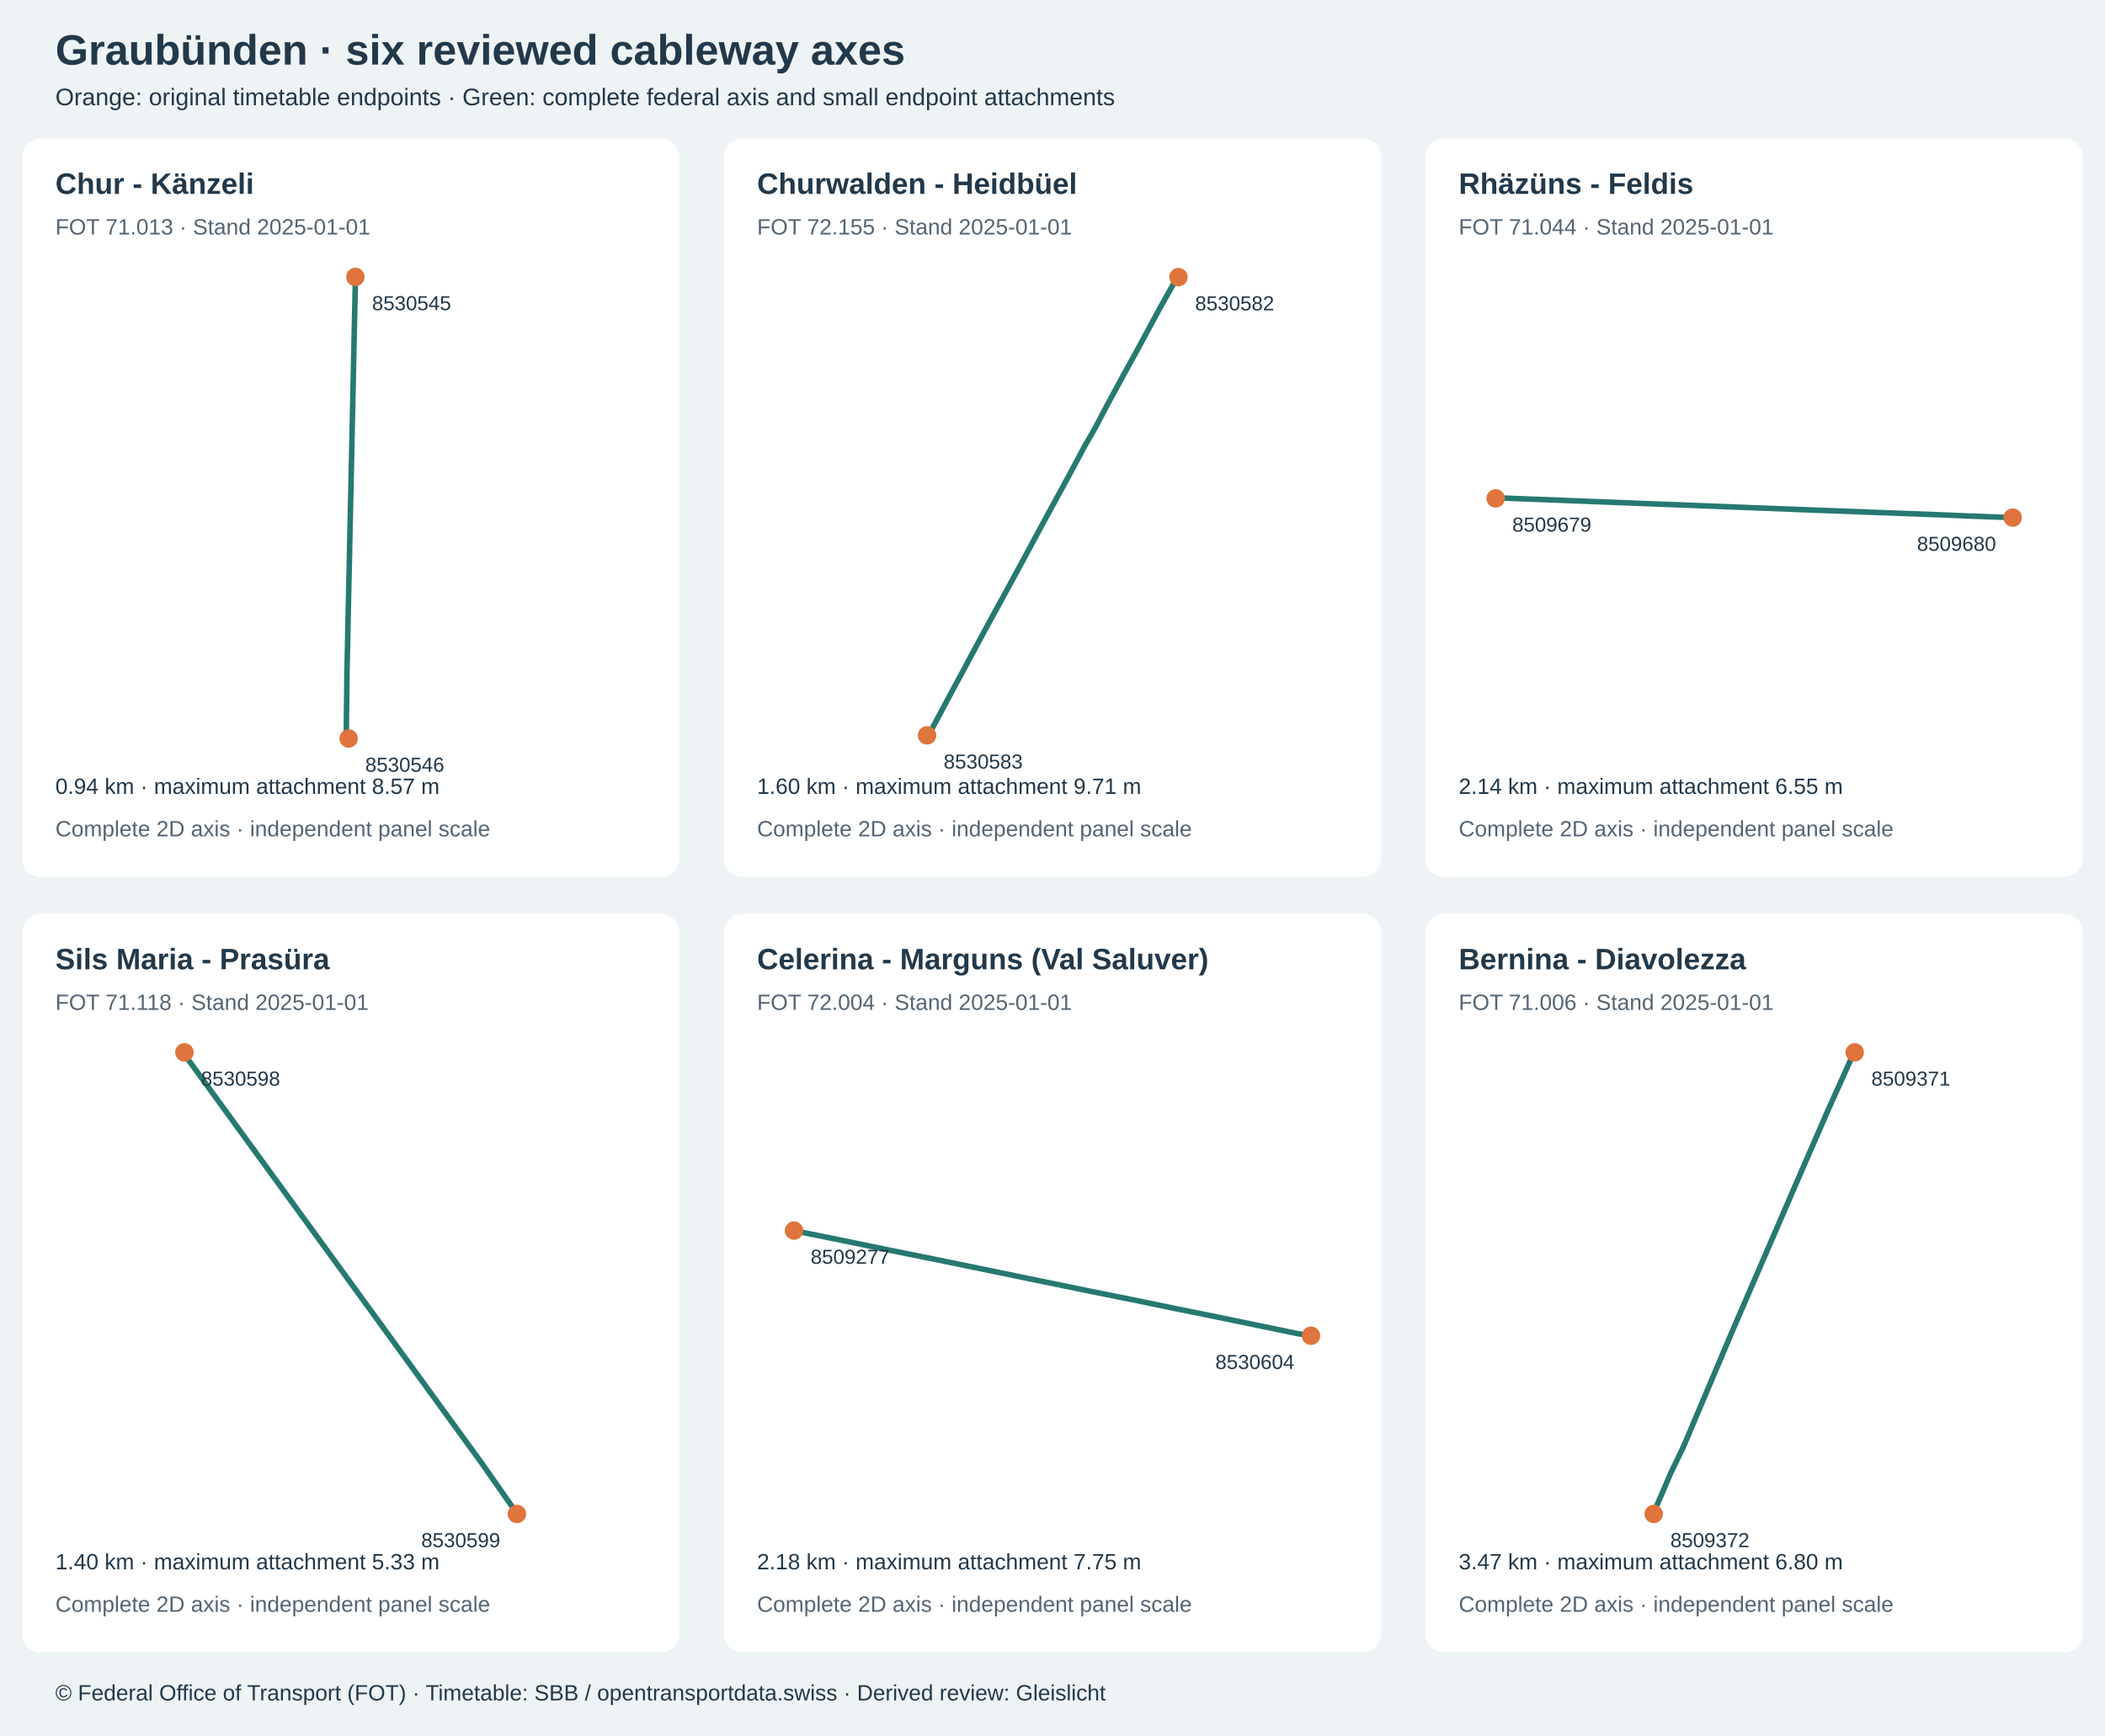
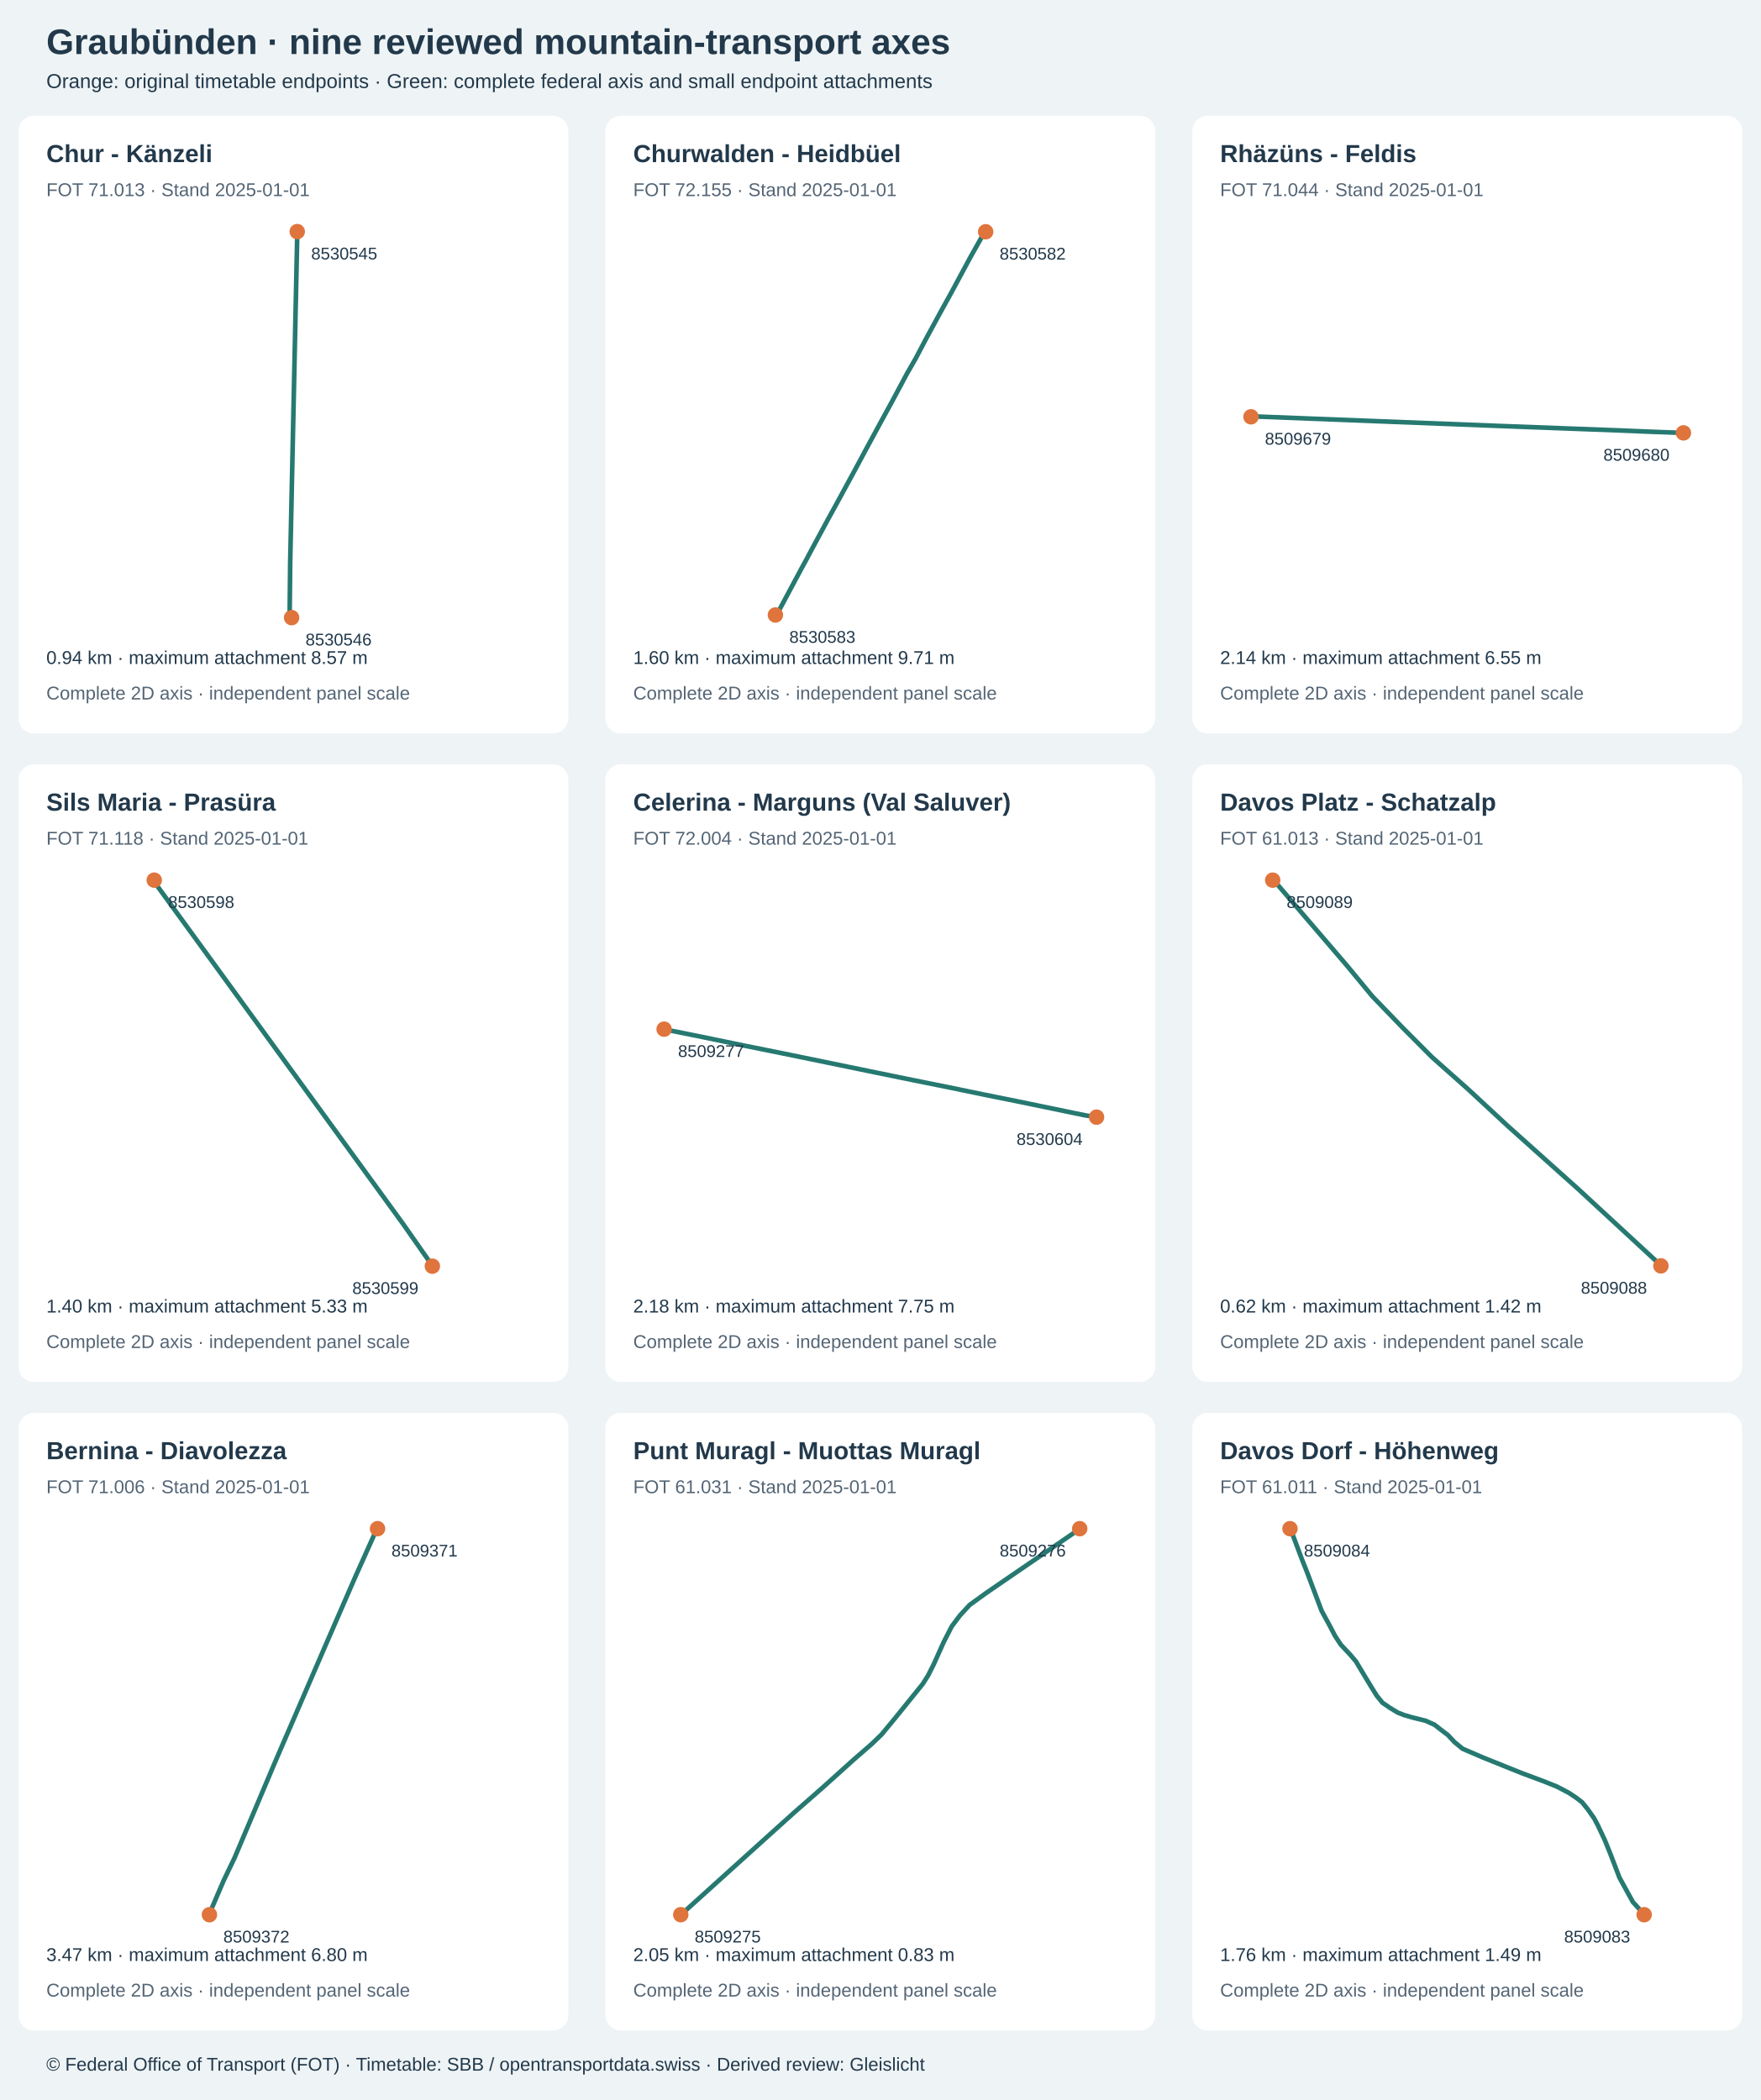
- <svg xmlns="http://www.w3.org/2000/svg" width="1140" height="940" viewBox="0 0 1140 940">
-   <rect width="1140" height="940" fill="#eef3f5" />
+ <svg xmlns="http://www.w3.org/2000/svg" width="1140" height="1360" viewBox="0 0 1140 1360">
+   <rect width="1140" height="1360" fill="#eef3f5" />
  <g font-family="Arial, sans-serif" fill="#22394b">
-     <text x="30" y="35" font-size="23" font-weight="600">Graubünden · six reviewed cableway axes</text>
+     <text x="30" y="35" font-size="23" font-weight="600">Graubünden · nine reviewed mountain-transport axes</text>
    <text x="30" y="57" font-size="13">Orange: original timetable endpoints · Green: complete federal axis and small endpoint attachments</text>
    <g transform="translate(0,75)">
      <rect x="12" y="0" width="356" height="400" rx="10" fill="#fff" />
      <text x="30" y="30" font-size="16" font-weight="600">Chur - Känzeli</text>
      <text x="30" y="52" font-size="12" fill="#546575">FOT 71.013 · Stand 2025-01-01</text>
      <polyline points="192.463,75 192.457,77.29 187.889,289.667 187.537,323.111 188.81,325" fill="none" stroke="#267971" stroke-width="3" />
      <circle cx="192.463" cy="75" r="5" fill="#df743c" />
      <text x="201.463" y="93" text-anchor="start" font-size="11">8530545</text>
      <circle cx="188.81" cy="325" r="5" fill="#df743c" />
      <text x="197.81" y="343" text-anchor="start" font-size="11">8530546</text>
      <text x="30" y="355" font-size="12">0.94 km · maximum attachment 8.57 m</text>
      <text x="30" y="378" font-size="12" fill="#546575">Complete 2D axis · independent panel scale</text>
    </g>
    <g transform="translate(380,75)">
      <rect x="12" y="0" width="356" height="400" rx="10" fill="#fff" />
      <text x="30" y="30" font-size="16" font-weight="600">Churwalden - Heidbüel</text>
      <text x="30" y="52" font-size="12" fill="#546575">FOT 72.155 · Stand 2025-01-01</text>
      <polyline points="258.209,75.094 257.636,75 248.357,91.5 235.97,114.49 228.724,127.601 219.667,144.292 212.876,157.175 207.297,166.894 197.344,185.489 189.572,199.696 181.115,215.296 174.129,228.3 162.174,250.303 156.003,261.526 145.276,281.403 142.107,287.403 138.987,293.08 124.994,319.253 121.791,325 122.057,323.283" fill="none" stroke="#267971" stroke-width="3" />
      <circle cx="258.209" cy="75.094" r="5" fill="#df743c" />
      <text x="267.209" y="93.094" text-anchor="start" font-size="11">8530582</text>
      <circle cx="122.057" cy="323.283" r="5" fill="#df743c" />
      <text x="131.057" y="341.283" text-anchor="start" font-size="11">8530583</text>
      <text x="30" y="355" font-size="12">1.60 km · maximum attachment 9.71 m</text>
      <text x="30" y="378" font-size="12" fill="#546575">Complete 2D axis · independent panel scale</text>
    </g>
    <g transform="translate(760,75)">
      <rect x="12" y="0" width="356" height="400" rx="10" fill="#fff" />
      <text x="30" y="30" font-size="16" font-weight="600">Rhäzüns - Feldis</text>
      <text x="30" y="52" font-size="12" fill="#546575">FOT 71.044 · Stand 2025-01-01</text>
      <polyline points="50,194.934 50.807,194.641 214.791,201.006 291.684,203.877 307.244,204.535 329.345,205.359 330,205.345" fill="none" stroke="#267971" stroke-width="3" />
      <circle cx="50" cy="194.934" r="5" fill="#df743c" />
      <text x="59" y="212.934" text-anchor="start" font-size="11">8509679</text>
      <circle cx="330" cy="205.345" r="5" fill="#df743c" />
      <text x="321" y="223.345" text-anchor="end" font-size="11">8509680</text>
      <text x="30" y="355" font-size="12">2.14 km · maximum attachment 6.55 m</text>
      <text x="30" y="378" font-size="12" fill="#546575">Complete 2D axis · independent panel scale</text>
    </g>
    <g transform="translate(0,495)">
      <rect x="12" y="0" width="356" height="400" rx="10" fill="#fff" />
      <text x="30" y="30" font-size="16" font-weight="600">Sils Maria - Prasüra</text>
      <text x="30" y="52" font-size="12" fill="#546575">FOT 71.118 · Stand 2025-01-01</text>
      <polyline points="279.936,325 280.125,324.978 260.765,297.326 176.879,181.909 99.934,76.169 99.875,75" fill="none" stroke="#267971" stroke-width="3" />
      <circle cx="279.936" cy="325" r="5" fill="#df743c" />
      <text x="270.936" y="343" text-anchor="end" font-size="11">8530599</text>
      <circle cx="99.875" cy="75" r="5" fill="#df743c" />
      <text x="108.875" y="93" text-anchor="start" font-size="11">8530598</text>
      <text x="30" y="355" font-size="12">1.40 km · maximum attachment 5.33 m</text>
      <text x="30" y="378" font-size="12" fill="#546575">Complete 2D axis · independent panel scale</text>
    </g>
    <g transform="translate(380,495)">
      <rect x="12" y="0" width="356" height="400" rx="10" fill="#fff" />
      <text x="30" y="30" font-size="16" font-weight="600">Celerina - Marguns (Val Saluver)</text>
      <text x="30" y="52" font-size="12" fill="#546575">FOT 72.004 · Stand 2025-01-01</text>
      <polyline points="330,228.487 329.521,228.358 322.869,227.365 302.687,223.192 279.511,218.403 257.243,213.906 233.284,208.962 210.884,204.461 191.352,200.444 188.226,199.822 169.475,195.96 126.633,187.154 102.019,182.194 75.845,176.793 59.044,173.389 50.968,171.827 50,171.513" fill="none" stroke="#267971" stroke-width="3" />
      <circle cx="330" cy="228.487" r="5" fill="#df743c" />
      <text x="321" y="246.487" text-anchor="end" font-size="11">8530604</text>
      <circle cx="50" cy="171.513" r="5" fill="#df743c" />
      <text x="59" y="189.513" text-anchor="start" font-size="11">8509277</text>
      <text x="30" y="355" font-size="12">2.18 km · maximum attachment 7.75 m</text>
      <text x="30" y="378" font-size="12" fill="#546575">Complete 2D axis · independent panel scale</text>
    </g>
    <g transform="translate(760,495)">
      <rect x="12" y="0" width="356" height="400" rx="10" fill="#fff" />
+       <text x="30" y="30" font-size="16" font-weight="600">Davos Platz - Schatzalp</text>
+       <text x="30" y="52" font-size="12" fill="#546575">FOT 61.013 · Stand 2025-01-01</text>
+       <polyline points="64.059,75 64.853,75.179 112.045,130.242 128.681,150.348 148.189,170.55 167.154,189.579 190.662,210.472 216.381,234.32 261.709,274.915 315.941,325 315.423,324.801" fill="none" stroke="#267971" stroke-width="3" />
+       <circle cx="64.059" cy="75" r="5" fill="#df743c" />
+       <text x="73.059" y="93" text-anchor="start" font-size="11">8509089</text>
+       <circle cx="315.423" cy="324.801" r="5" fill="#df743c" />
+       <text x="306.423" y="342.801" text-anchor="end" font-size="11">8509088</text>
+       <text x="30" y="355" font-size="12">0.62 km · maximum attachment 1.42 m</text>
+       <text x="30" y="378" font-size="12" fill="#546575">Complete 2D axis · independent panel scale</text>
+     </g>
+     <g transform="translate(0,915)">
+       <rect x="12" y="0" width="356" height="400" rx="10" fill="#fff" />
      <text x="30" y="30" font-size="16" font-weight="600">Bernina - Diavolezza</text>
      <text x="30" y="52" font-size="12" fill="#546575">FOT 71.006 · Stand 2025-01-01</text>
      <polyline points="244.457,75 244.023,75.074 229.983,106.35 210.908,150.218 178.26,225.774 151.848,288.225 144.785,302.957 135.543,324.469 135.602,325" fill="none" stroke="#267971" stroke-width="3" />
      <circle cx="244.457" cy="75" r="5" fill="#df743c" />
      <text x="253.457" y="93" text-anchor="start" font-size="11">8509371</text>
      <circle cx="135.602" cy="325" r="5" fill="#df743c" />
      <text x="144.602" y="343" text-anchor="start" font-size="11">8509372</text>
      <text x="30" y="355" font-size="12">3.47 km · maximum attachment 6.80 m</text>
      <text x="30" y="378" font-size="12" fill="#546575">Complete 2D axis · independent panel scale</text>
    </g>
-     <text x="30" y="921" font-size="12">© Federal Office of Transport (FOT) · Timetable: SBB / opentransportdata.swiss · Derived review: Gleislicht</text>
+     <g transform="translate(380,915)">
+       <rect x="12" y="0" width="356" height="400" rx="10" fill="#fff" />
+       <text x="30" y="30" font-size="16" font-weight="600">Punt Muragl - Muottas Muragl</text>
+       <text x="30" y="52" font-size="12" fill="#546575">FOT 61.031 · Stand 2025-01-01</text>
+       <polyline points="60.775,324.99 60.91,325 113.77,277.251 134.366,258.701 152.58,242.745 173.176,224.2 184.648,214.252 190.86,208.227 199.882,197.314 217.39,175.648 220.93,170.074 224.708,162.551 230.993,148.532 236.277,138.212 241.637,131.094 247.872,124.359 258.93,116.356 319.225,75.069 319.095,75" fill="none" stroke="#267971" stroke-width="3" />
+       <circle cx="60.775" cy="324.99" r="5" fill="#df743c" />
+       <text x="69.775" y="342.99" text-anchor="start" font-size="11">8509275</text>
+       <circle cx="319.095" cy="75" r="5" fill="#df743c" />
+       <text x="310.095" y="93" text-anchor="end" font-size="11">8509276</text>
+       <text x="30" y="355" font-size="12">2.05 km · maximum attachment 0.83 m</text>
+       <text x="30" y="378" font-size="12" fill="#546575">Complete 2D axis · independent panel scale</text>
+     </g>
+     <g transform="translate(760,915)">
+       <rect x="12" y="0" width="356" height="400" rx="10" fill="#fff" />
+       <text x="30" y="30" font-size="16" font-weight="600">Davos Dorf - Höhenweg</text>
+       <text x="30" y="52" font-size="12" fill="#546575">FOT 61.011 · Stand 2025-01-01</text>
+       <polyline points="75.254,75 75.549,75.068 83.093,95.13 86.313,103.202 90.272,113.75 95.743,128.228 100.955,137.792 104.422,144.441 108.124,150.073 114.242,156.6 117.981,161.007 121.084,166.212 127.874,177.459 131.372,183.087 135.103,187.698 140.095,191.122 145.098,194.139 149.125,195.693 154.579,197.29 163.075,199.391 168.904,202.022 172.687,205 177.467,208.621 181.809,213.254 186.978,217.5 192.61,219.921 200.254,223.222 225.015,233.179 239.322,238.525 248.18,242.069 256.001,246.192 260.794,249.407 264.379,252.174 268.11,256.785 272.211,262.637 274.522,267.002 279.116,276.752 282.717,285.653 288.566,300.962 297.253,316.767 304.746,324.97 304.558,325" fill="none" stroke="#267971" stroke-width="3" />
+       <circle cx="75.254" cy="75" r="5" fill="#df743c" />
+       <text x="84.254" y="93" text-anchor="start" font-size="11">8509084</text>
+       <circle cx="304.558" cy="325" r="5" fill="#df743c" />
+       <text x="295.558" y="343" text-anchor="end" font-size="11">8509083</text>
+       <text x="30" y="355" font-size="12">1.76 km · maximum attachment 1.49 m</text>
+       <text x="30" y="378" font-size="12" fill="#546575">Complete 2D axis · independent panel scale</text>
+     </g>
+     <text x="30" y="1341" font-size="12">© Federal Office of Transport (FOT) · Timetable: SBB / opentransportdata.swiss · Derived review: Gleislicht</text>
  </g>
</svg>
